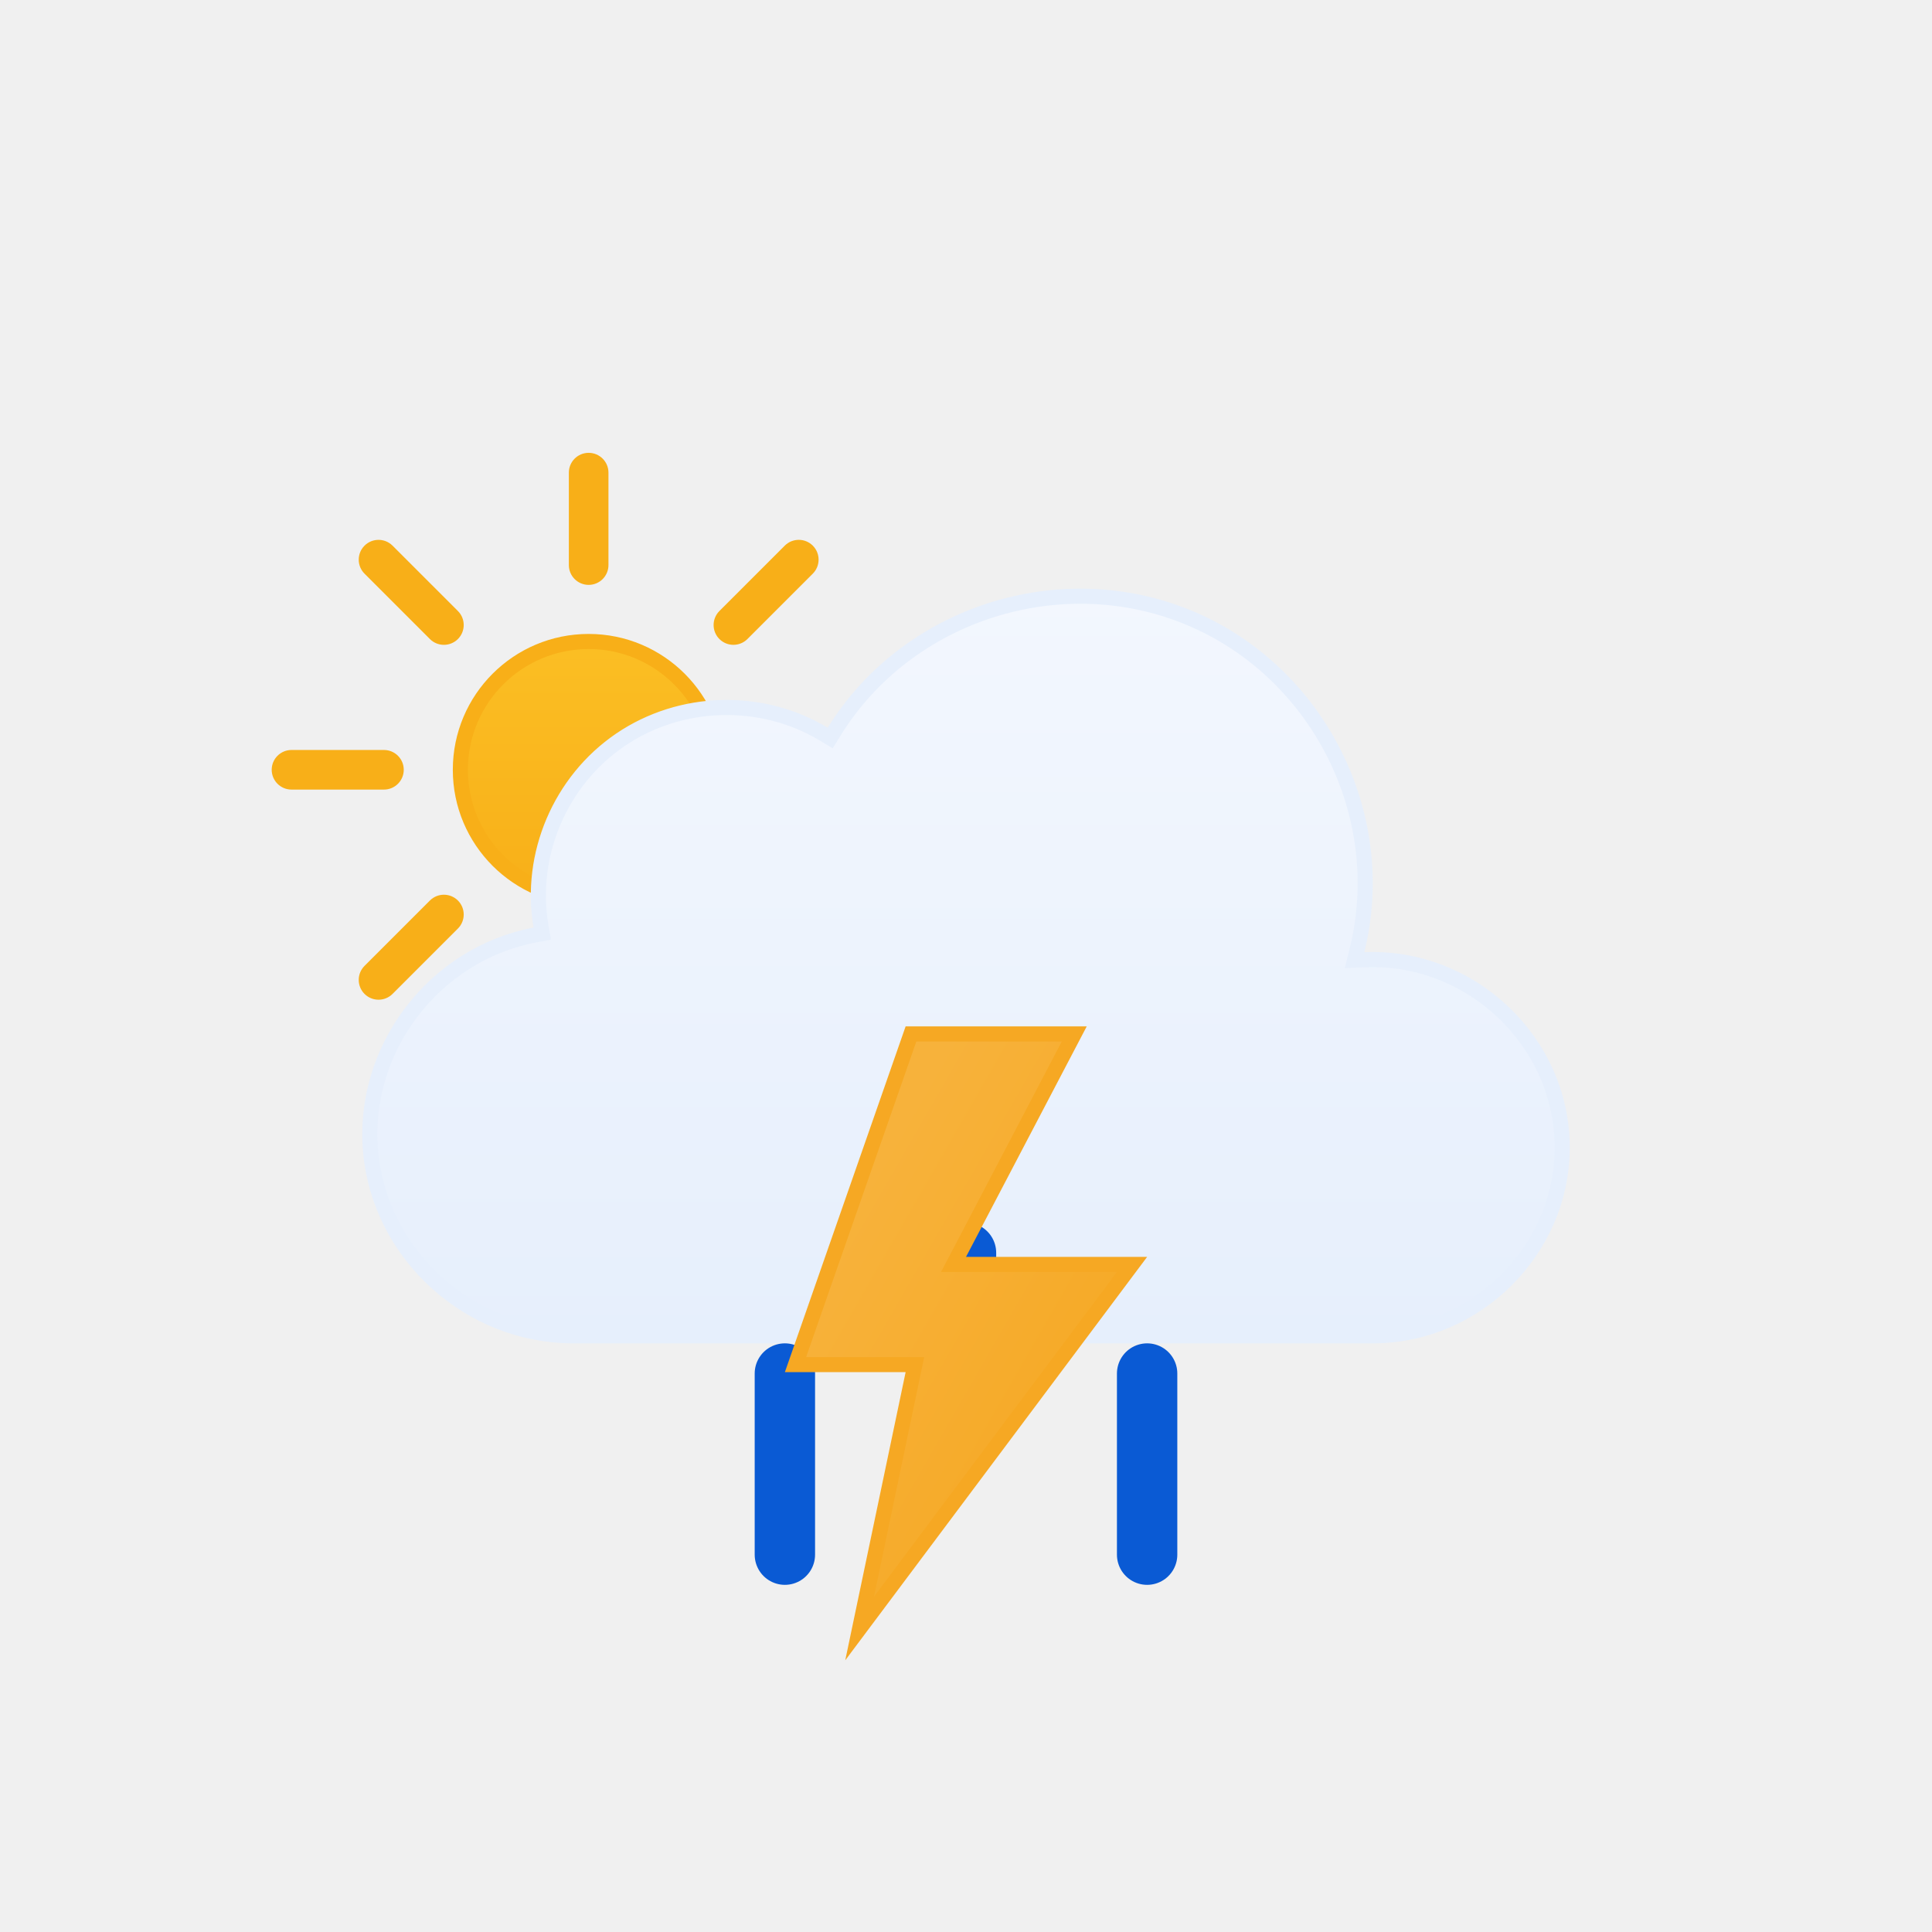
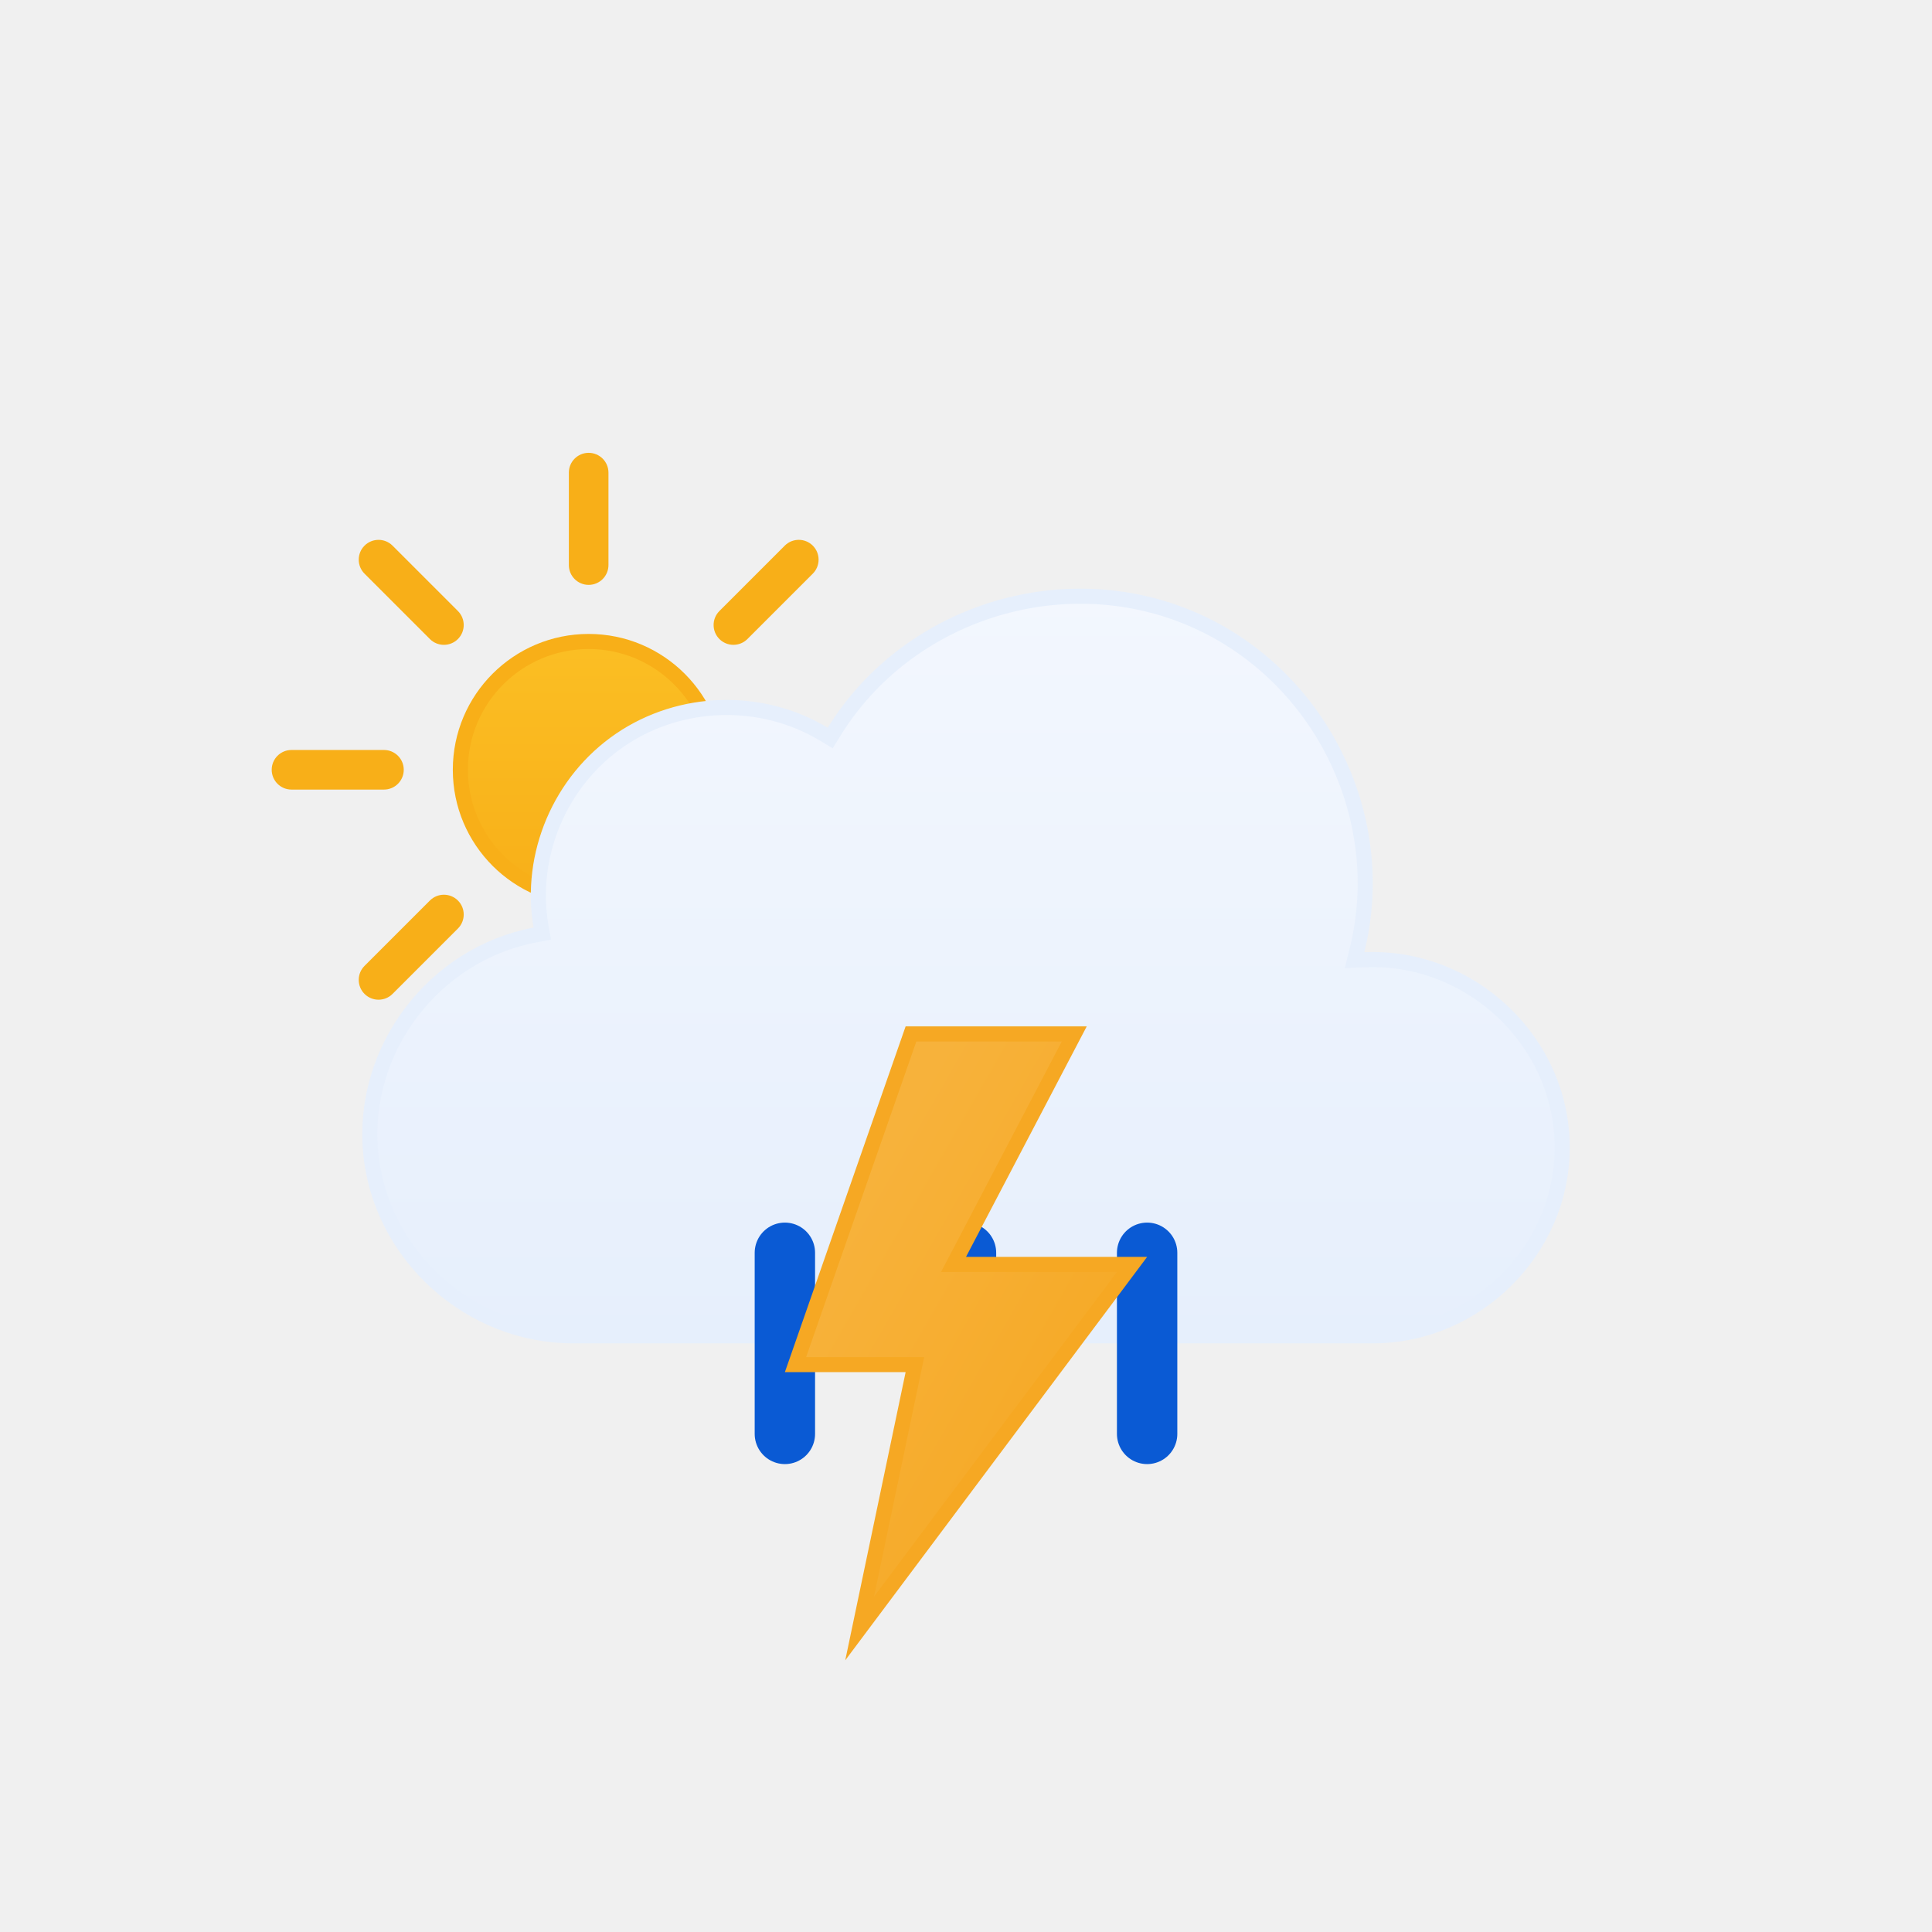
<svg xmlns="http://www.w3.org/2000/svg" fill="none" viewBox="0 0 128 128">
  <g id="thunderstorms-day-rain__thunderstorms-day-rain" clip-path="url(#thunderstorms-day-rain__clip0_1858_9936)">
    <g id="thunderstorms-day-rain__Sky">
      <g id="thunderstorms-day-rain__Sun">
        <circle id="thunderstorms-day-rain__Core" cx="39" cy="51" r="8.5" fill="url(#thunderstorms-day-rain__paint0_linear_1858_9936)" stroke="#f8af18" />
        <g id="thunderstorms-day-rain__Rays">
          <path fill="#f8af18" d="M37.688 31.313a1.312 1.312 0 1 1 2.624 0v6.125a1.312 1.312 0 1 1-2.624 0zM51.993 36.15a1.312 1.312 0 1 1 1.856 1.857l-4.33 4.33a1.312 1.312 0 1 1-1.857-1.855zM58.688 49.688a1.312 1.312 0 1 1 0 2.624h-6.126a1.312 1.312 0 1 1 0-2.624zM53.85 63.993a1.312 1.312 0 1 1-1.857 1.856l-4.33-4.33a1.312 1.312 0 1 1 1.855-1.857zM37.688 64.563a1.312 1.312 0 1 1 2.624 0v6.124a1.312 1.312 0 1 1-2.624 0zM28.482 59.662a1.312 1.312 0 1 1 1.856 1.856l-4.331 4.331a1.312 1.312 0 1 1-1.856-1.856zM25.438 49.688a1.312 1.312 0 1 1 0 2.624h-6.125a1.312 1.312 0 1 1 0-2.624zM30.338 40.482a1.312 1.312 0 1 1-1.856 1.856l-4.331-4.331a1.312 1.312 0 1 1 1.856-1.856z" />
+           <animateTransform attributeName="transform" begin="0s" dur="6s" repeatCount="indefinite" type="rotate" values="0 39.0 51.0;360 39.0 51.0" />
        </g>
      </g>
      <g id="thunderstorms-day-rain__Clouds">
        <g id="thunderstorms-day-rain__Cloud">
          <path id="thunderstorms-day-rain__Cloud_2" fill="url(#thunderstorms-day-rain__paint1_linear_1858_9936)" stroke="#e6effc" stroke-miterlimit="10" d="M55.263 48.475c4.86-7.864 15.035-11.095 23.552-7.532 8.507 3.56 13.323 13.06 11.088 22.022l-.161.65.669-.03c7.01-.306 13.089 5.407 13.089 12.443 0 6.811-5.728 12.472-12.523 12.472H37.954c-6.826.002-12.751-5.33-13.395-12.14-.643-6.808 4.178-13.148 10.884-14.415l.483-.092-.084-.484c-.816-4.745 1.284-9.652 5.263-12.356 3.99-2.712 9.341-2.86 13.475-.373l.423.255z" />
        </g>
+         <animateTransform attributeName="transform" begin="0s" calcMode="spline" dur="3s" keySplines=".42 0 .58 1; .42 0 .58 1" repeatCount="indefinite" type="translate" values="0 0;0 -3;0 0" />
      </g>
    </g>
    <g id="thunderstorms-day-rain__Precipitation">
      <g id="thunderstorms-day-rain__Raindrops">
-         <path id="thunderstorms-day-rain__Raindrop 1" stroke="#0a5ad4" stroke-linecap="round" stroke-width="4" d="M52 83v12" transform="translate(0 8)" />
-         <path id="thunderstorms-day-rain__Raindrop 2" stroke="#0a5ad4" stroke-linecap="round" stroke-width="4" d="M64 83v12" />
-         <path id="thunderstorms-day-rain__Raindrop 3" stroke="#0a5ad4" stroke-linecap="round" stroke-width="4" d="M76 83v12" transform="translate(0 8)" />
+         <path id="thunderstorms-day-rain__Raindrop 1" stroke="#0a5ad4" stroke-linecap="round" stroke-width="4" d="M52 83v12">
+           <animateTransform attributeName="transform" begin="0s" calcMode="spline" dur="1s" keySplines=".42 0 1 1" repeatCount="indefinite" type="translate" values="0 0;0 20" />
+           <animate attributeName="opacity" begin="0s" dur="1s" keyTimes="0;0.15;0.85;1" repeatCount="indefinite" values="0;1;1;0" />
+         </path>
+         <path id="thunderstorms-day-rain__Raindrop 2" stroke="#0a5ad4" stroke-linecap="round" stroke-width="4" d="M64 83v12">
+           <animateTransform attributeName="transform" begin="-0.6s" calcMode="spline" dur="1s" keySplines=".42 0 1 1" repeatCount="indefinite" type="translate" values="0 0;0 20" />
+           <animate attributeName="opacity" begin="-0.6s" dur="1s" keyTimes="0;0.15;0.85;1" repeatCount="indefinite" values="0;1;1;0" />
+         </path>
+         <path id="thunderstorms-day-rain__Raindrop 3" stroke="#0a5ad4" stroke-linecap="round" stroke-width="4" d="M76 83v12">
+           <animateTransform attributeName="transform" begin="-0.2s" calcMode="spline" dur="1s" keySplines=".42 0 1 1" repeatCount="indefinite" type="translate" values="0 0;0 20" />
+           <animate attributeName="opacity" begin="-0.2s" dur="1s" keyTimes="0;0.15;0.85;1" repeatCount="indefinite" values="0;1;1;0" />
+         </path>
      </g>
    </g>
    <g id="thunderstorms-day-rain__Lightning">
-       <path id="thunderstorms-day-rain__Lightning Bolt" fill="url(#thunderstorms-day-rain__paint2_linear_1858_9936)" stroke="#f6a823" stroke-miterlimit="10" d="m71.173 68.5-7.616 14.541-.384.731h11.829l-18.05 24.12 3.537-16.88.127-.603h-7.912L60.355 68.5z" />
+       <path id="thunderstorms-day-rain__Lightning Bolt" fill="url(#thunderstorms-day-rain__paint2_linear_1858_9936)" stroke="#f6a823" stroke-miterlimit="10" d="m71.173 68.5-7.616 14.541-.384.731h11.829l-18.05 24.12 3.537-16.88.127-.603h-7.912L60.355 68.5z">
+         <animate attributeName="opacity" begin="0s" dur="2s" keyTimes="0;0.25;0.33;0.42;0.5;0.57;0.63;0.67;1" repeatCount="indefinite" values="1;1;0;1;0;1;0;1;1" />
+       </path>
    </g>
  </g>
  <defs>
    <linearGradient id="thunderstorms-day-rain__paint0_linear_1858_9936" x1="39" x2="39" y1="42" y2="60" gradientUnits="userSpaceOnUse">
      <stop stop-color="#fbbf24" />
      <stop offset="1" stop-color="#f8af18" />
    </linearGradient>
    <linearGradient id="thunderstorms-day-rain__paint1_linear_1858_9936" x1="64.001" x2="64.001" y1="39" y2="89" gradientUnits="userSpaceOnUse">
      <stop stop-color="#f3f7fe" />
      <stop offset="1" stop-color="#e6effc" />
    </linearGradient>
    <linearGradient id="thunderstorms-day-rain__paint2_linear_1858_9936" x1="64.528" x2="84.414" y1="66.038" y2="77.457" gradientUnits="userSpaceOnUse">
      <stop stop-color="#f7b23b" />
      <stop offset="1" stop-color="#f6a823" />
    </linearGradient>
    <clipPath id="thunderstorms-day-rain__clip0_1858_9936">
      <rect width="128" height="128" fill="#fff" />
    </clipPath>
  </defs>
</svg>
